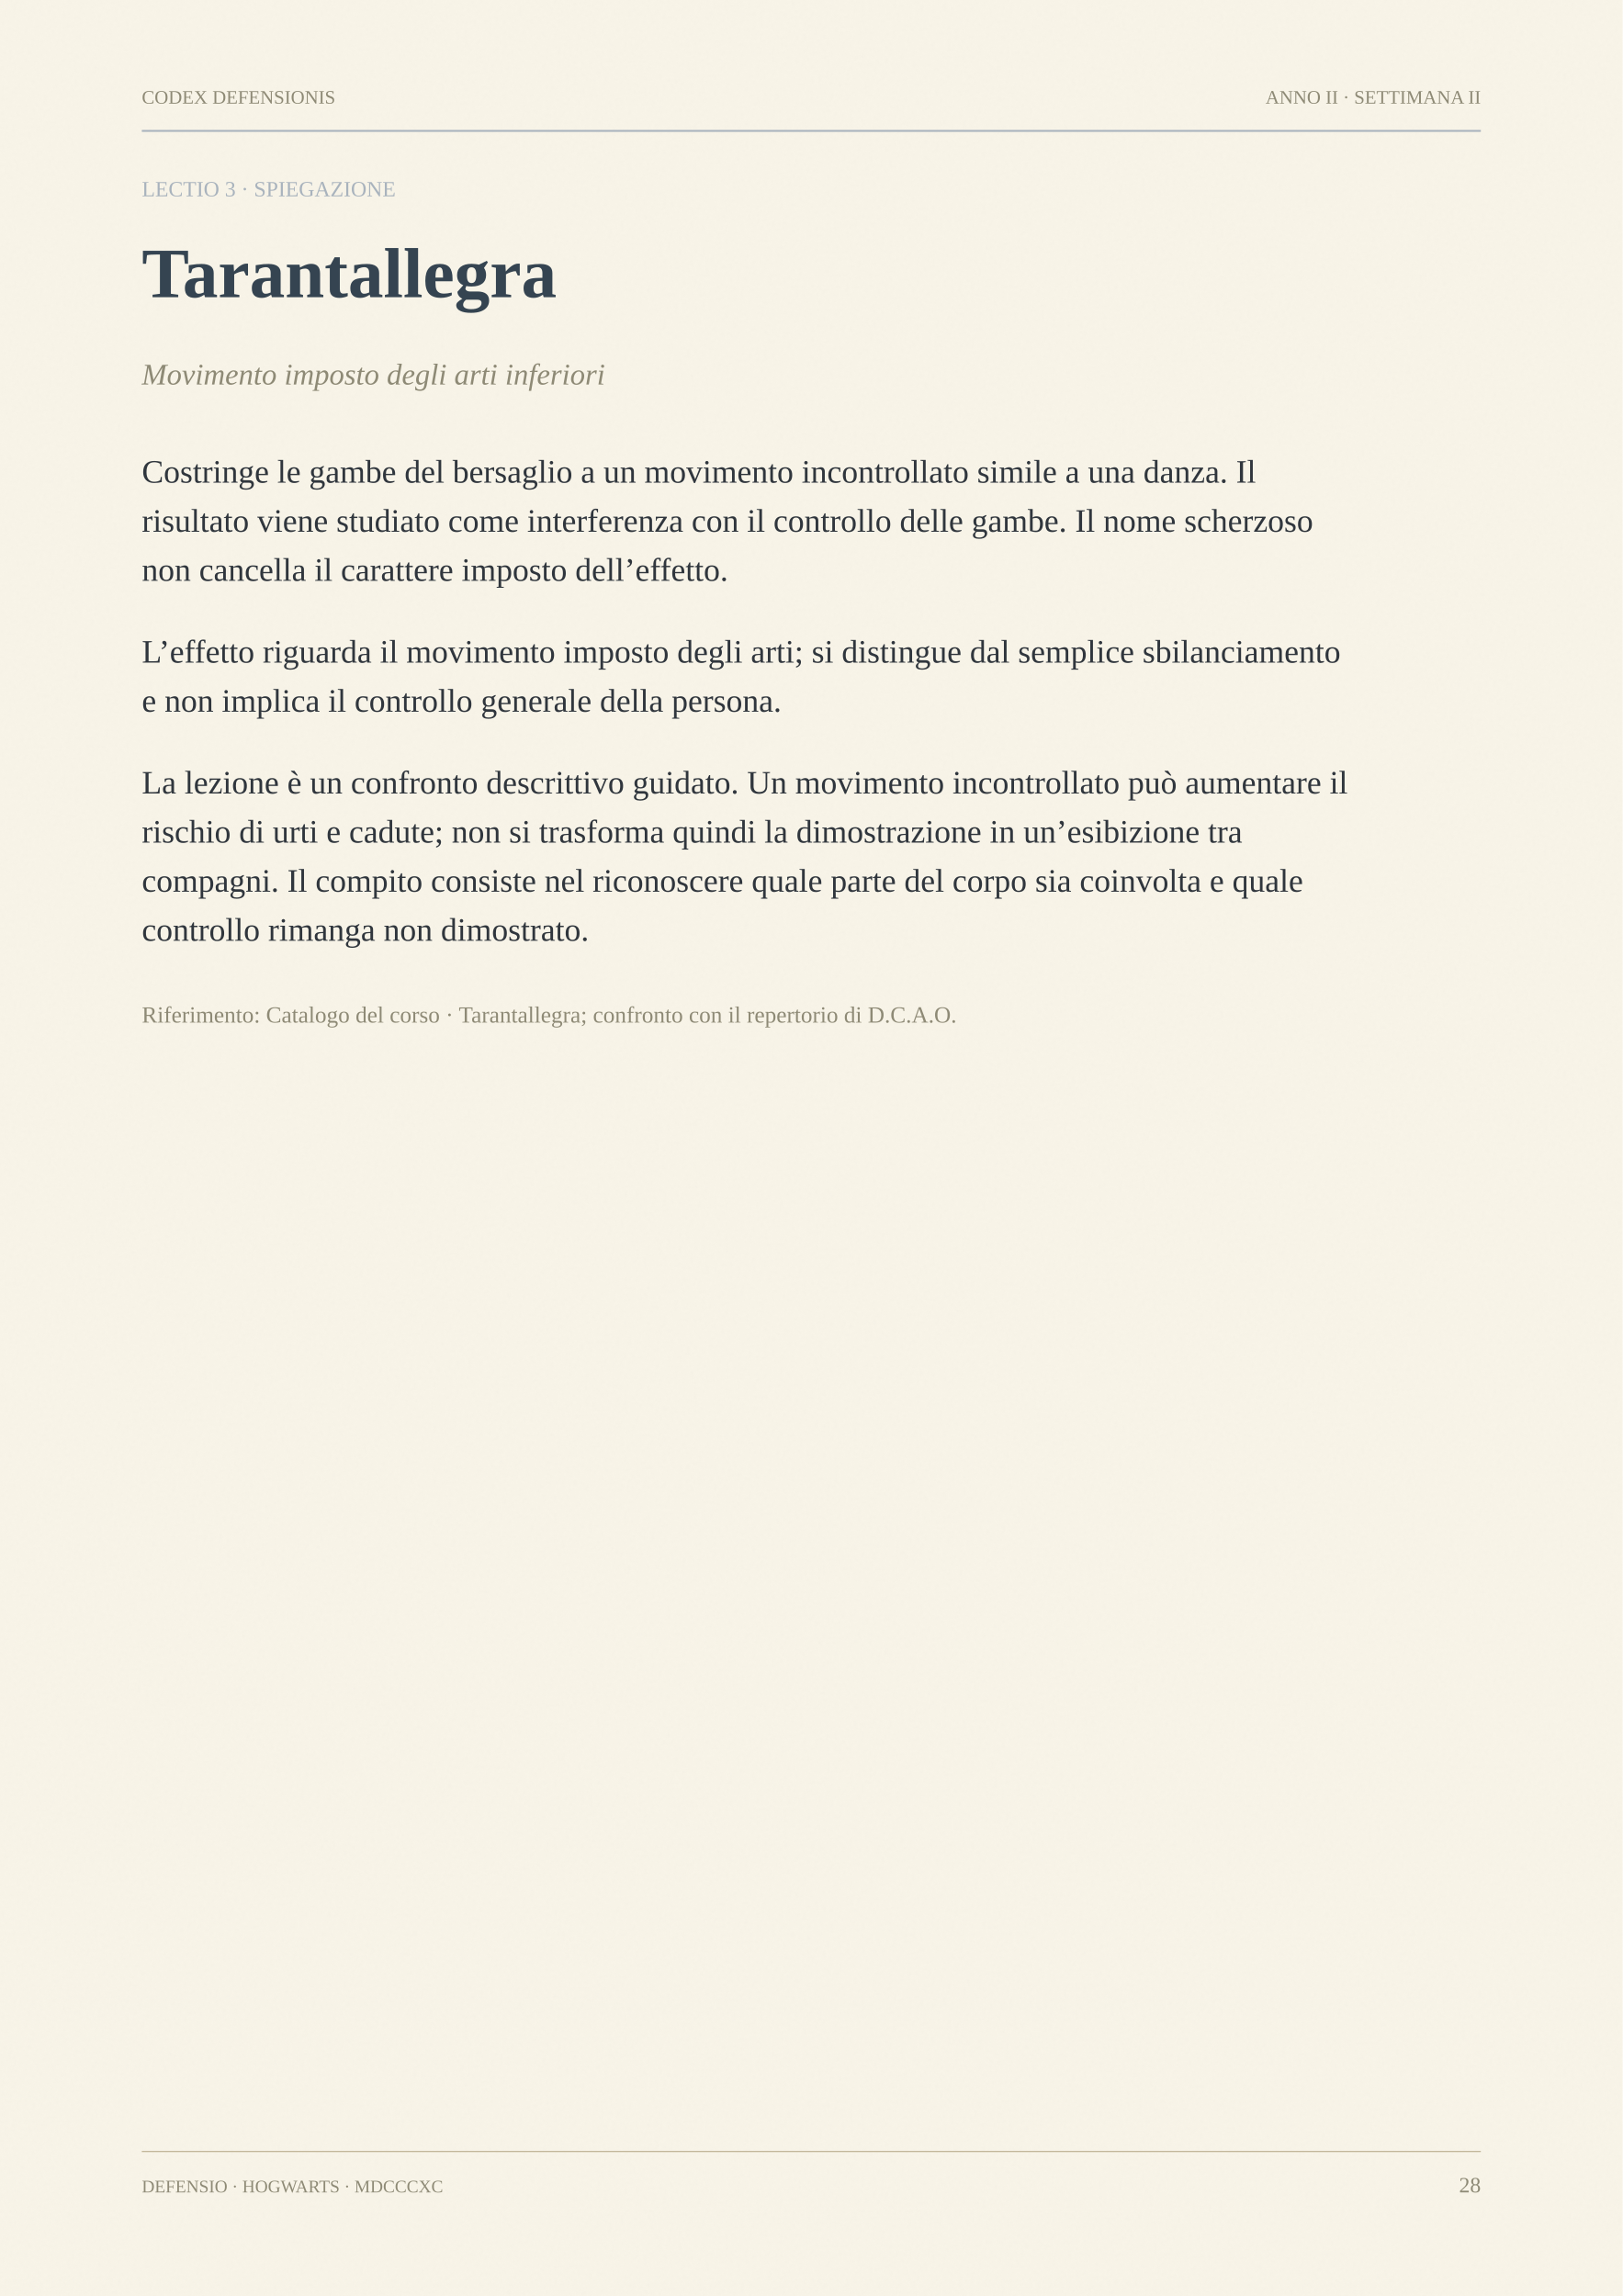
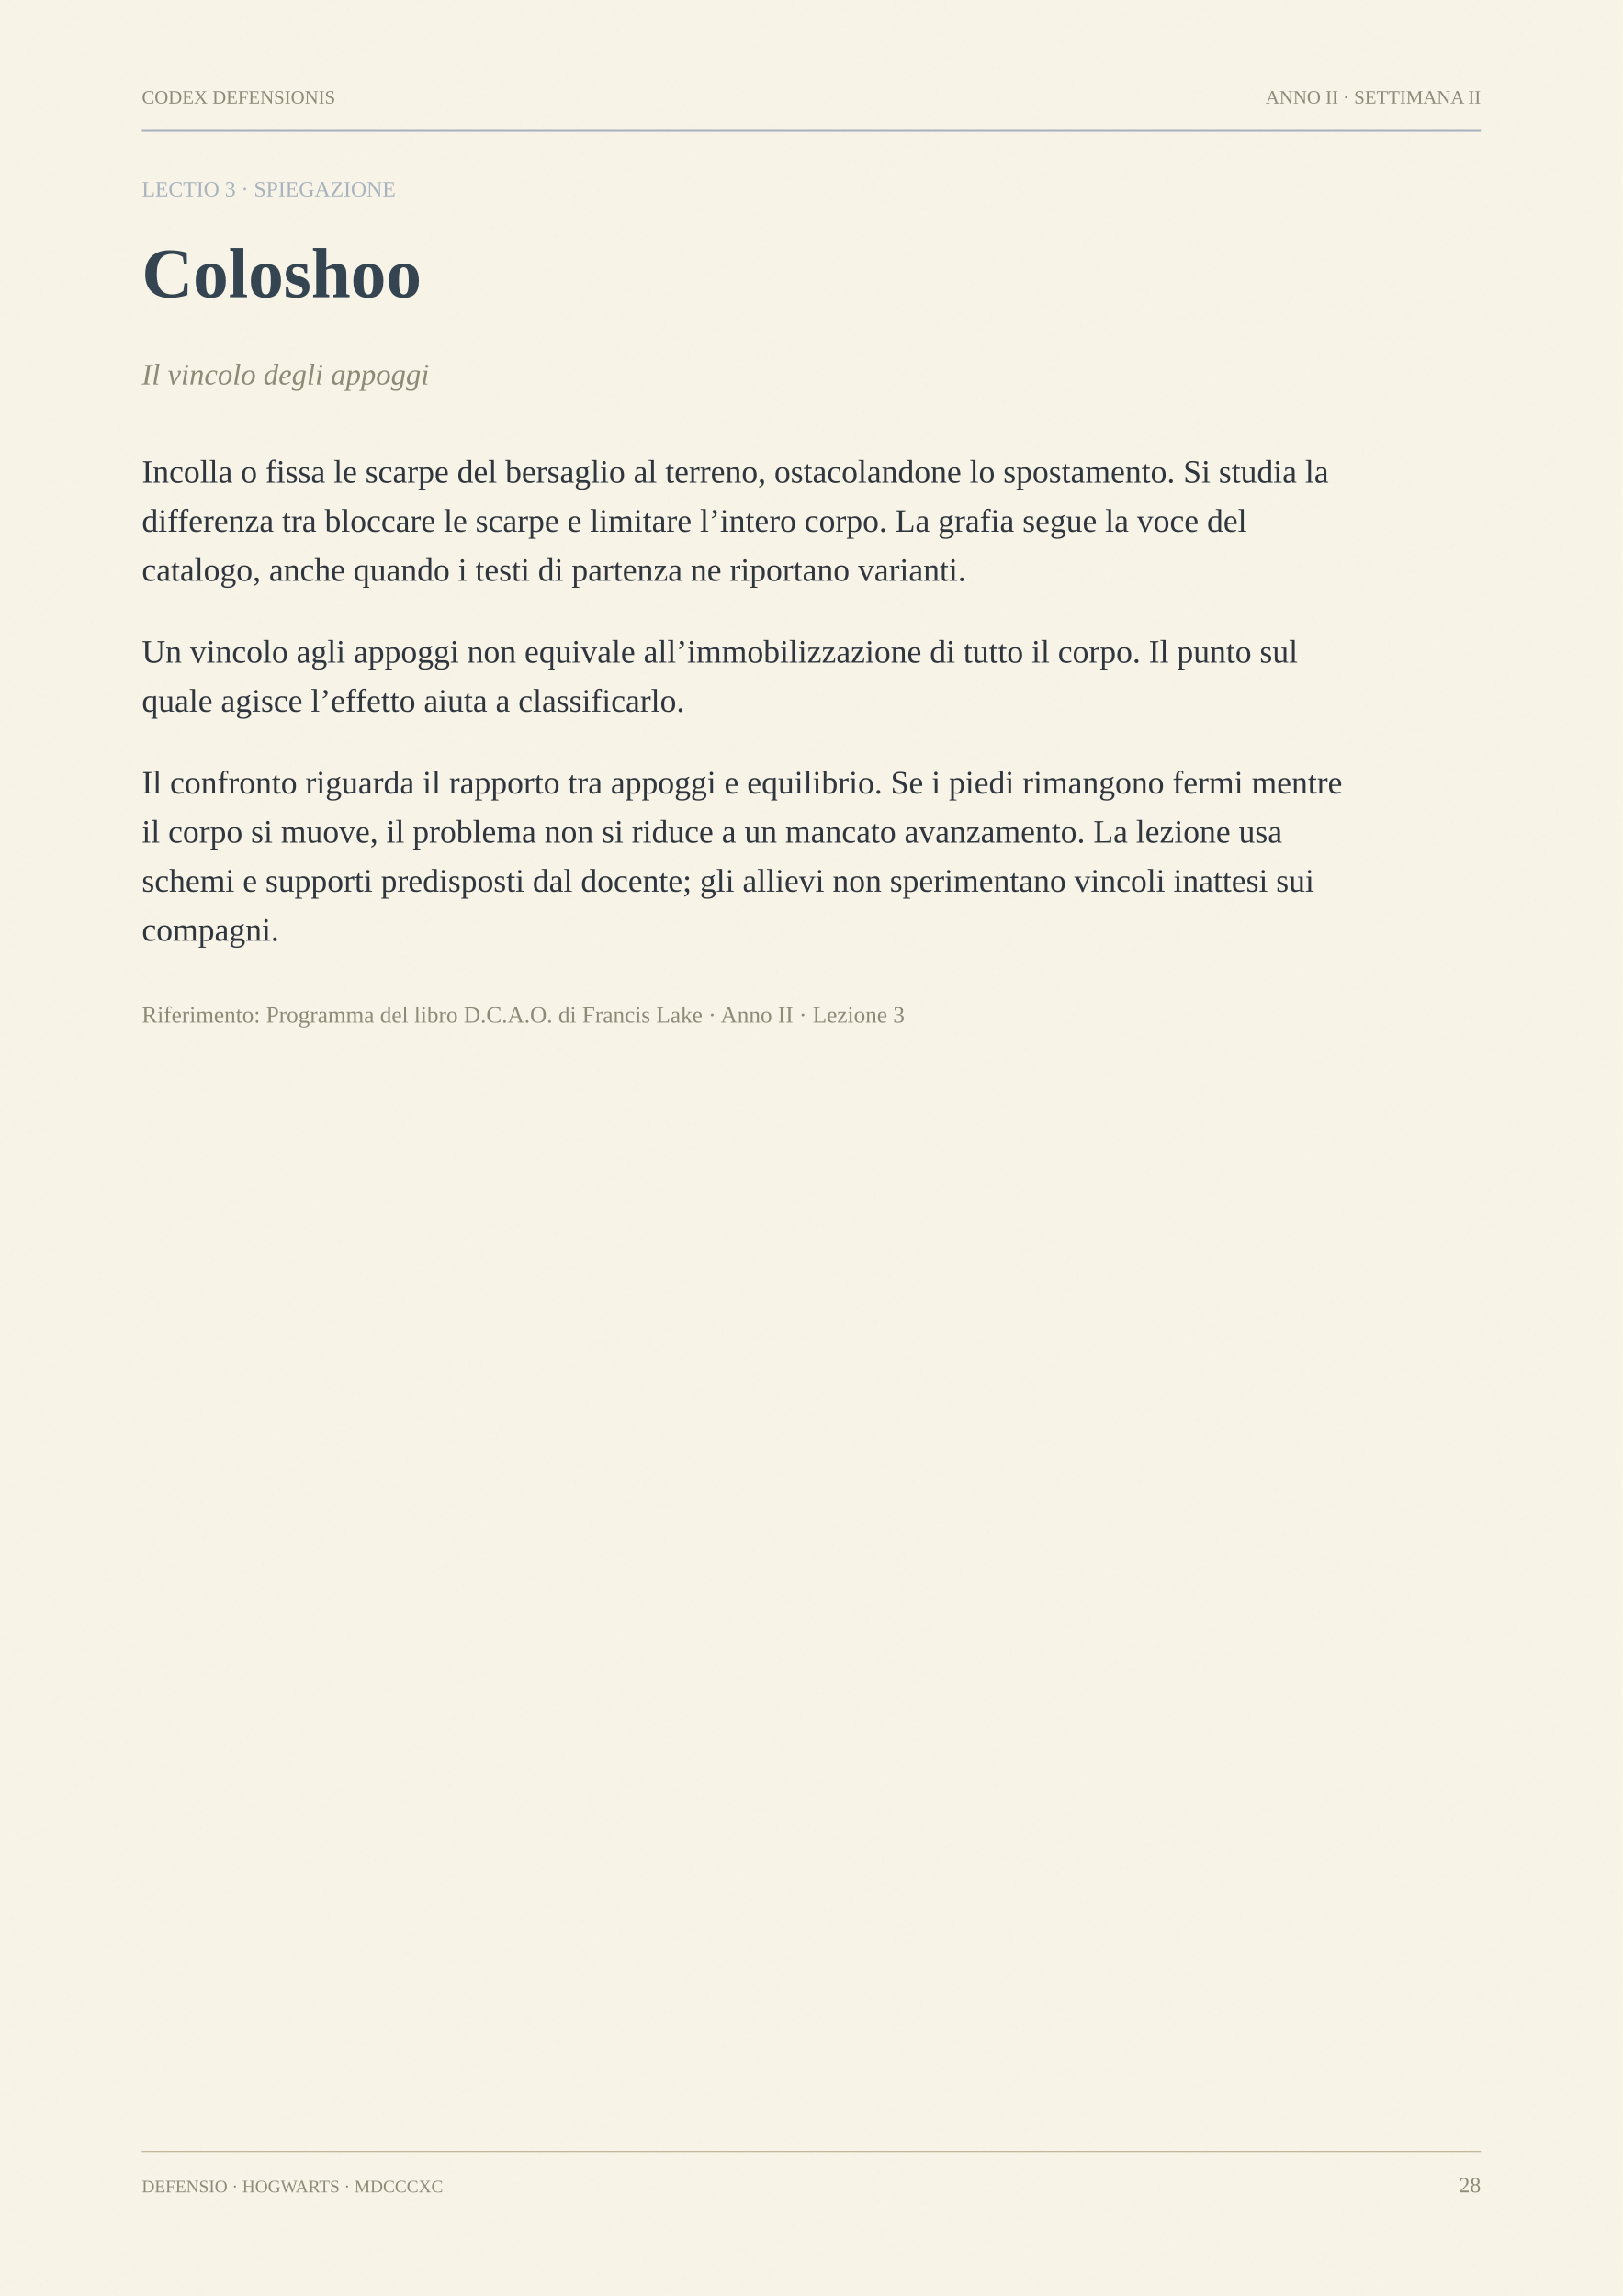
<svg xmlns="http://www.w3.org/2000/svg" width="595" height="842" viewBox="0 0 595 842">
  <defs>
    <filter id="grain">
      <feTurbulence type="fractalNoise" baseFrequency=".7" numOctaves="3" stitchTiles="stitch" />
      <feColorMatrix type="saturate" values="0" />
    </filter>
    <pattern id="paper" width="595" height="842" patternUnits="userSpaceOnUse">
      <rect width="595" height="842" filter="url(#grain)" opacity=".17" />
    </pattern>
    <linearGradient id="leather">
      <stop stop-color="#0e141a" />
      <stop offset=".12" stop-color="#394652" />
      <stop offset=".6" stop-color="#232f3b" />
      <stop offset="1" stop-color="#090e14" />
    </linearGradient>
  </defs>
  <rect width="595" height="842" fill="#f8f4e8" />
  <rect width="595" height="842" fill="url(#paper)" opacity=".17" />
  <text x="52" y="38" font-family="Georgia, Times New Roman, serif" font-size="7" fill="#8e8a76">CODEX DEFENSIONIS</text>
  <text x="543" y="38" font-family="Georgia, Times New Roman, serif" font-size="7" fill="#8e8a76" text-anchor="end">ANNO II · SETTIMANA II</text>
  <text x="52" y="72" font-family="Georgia, Times New Roman, serif" font-size="8" fill="#a9b3bd">LECTIO 3 · SPIEGAZIONE</text>
  <path d="M52 48H543" stroke="#a9b3bd" stroke-width=".7" />
-   <text x="52" y="109" font-family="Georgia, Times New Roman, serif" font-size="26" fill="#354451" font-weight="bold">Tarantallegra</text>
-   <text x="52" y="141" font-family="Georgia, Times New Roman, serif" font-size="11" fill="#8e8a76" font-style="italic">Movimento imposto degli arti inferiori</text>
-   <text x="52" y="177" font-family="Georgia, Times New Roman, serif" font-size="12" fill="#30363d">Costringe le gambe del bersaglio a un movimento incontrollato simile a una danza. Il</text>
-   <text x="52" y="195" font-family="Georgia, Times New Roman, serif" font-size="12" fill="#30363d">risultato viene studiato come interferenza con il controllo delle gambe. Il nome scherzoso</text>
-   <text x="52" y="213" font-family="Georgia, Times New Roman, serif" font-size="12" fill="#30363d">non cancella il carattere imposto dell’effetto.</text>
-   <text x="52" y="243" font-family="Georgia, Times New Roman, serif" font-size="12" fill="#30363d">L’effetto riguarda il movimento imposto degli arti; si distingue dal semplice sbilanciamento</text>
-   <text x="52" y="261" font-family="Georgia, Times New Roman, serif" font-size="12" fill="#30363d">e non implica il controllo generale della persona.</text>
-   <text x="52" y="291" font-family="Georgia, Times New Roman, serif" font-size="12" fill="#30363d">La lezione è un confronto descrittivo guidato. Un movimento incontrollato può aumentare il</text>
-   <text x="52" y="309" font-family="Georgia, Times New Roman, serif" font-size="12" fill="#30363d">rischio di urti e cadute; non si trasforma quindi la dimostrazione in un’esibizione tra</text>
-   <text x="52" y="327" font-family="Georgia, Times New Roman, serif" font-size="12" fill="#30363d">compagni. Il compito consiste nel riconoscere quale parte del corpo sia coinvolta e quale</text>
-   <text x="52" y="345" font-family="Georgia, Times New Roman, serif" font-size="12" fill="#30363d">controllo rimanga non dimostrato.</text>
-   <text x="52" y="375" font-family="Georgia, Times New Roman, serif" font-size="8.5" fill="#8e8a76">Riferimento: Catalogo del corso · Tarantallegra; confronto con il repertorio di D.C.A.O.</text>
+   <text x="52" y="109" font-family="Georgia, Times New Roman, serif" font-size="26" fill="#354451" font-weight="bold">Coloshoo</text>
+   <text x="52" y="141" font-family="Georgia, Times New Roman, serif" font-size="11" fill="#8e8a76" font-style="italic">Il vincolo degli appoggi</text>
+   <text x="52" y="177" font-family="Georgia, Times New Roman, serif" font-size="12" fill="#30363d">Incolla o fissa le scarpe del bersaglio al terreno, ostacolandone lo spostamento. Si studia la</text>
+   <text x="52" y="195" font-family="Georgia, Times New Roman, serif" font-size="12" fill="#30363d">differenza tra bloccare le scarpe e limitare l’intero corpo. La grafia segue la voce del</text>
+   <text x="52" y="213" font-family="Georgia, Times New Roman, serif" font-size="12" fill="#30363d">catalogo, anche quando i testi di partenza ne riportano varianti.</text>
+   <text x="52" y="243" font-family="Georgia, Times New Roman, serif" font-size="12" fill="#30363d">Un vincolo agli appoggi non equivale all’immobilizzazione di tutto il corpo. Il punto sul</text>
+   <text x="52" y="261" font-family="Georgia, Times New Roman, serif" font-size="12" fill="#30363d">quale agisce l’effetto aiuta a classificarlo.</text>
+   <text x="52" y="291" font-family="Georgia, Times New Roman, serif" font-size="12" fill="#30363d">Il confronto riguarda il rapporto tra appoggi e equilibrio. Se i piedi rimangono fermi mentre</text>
+   <text x="52" y="309" font-family="Georgia, Times New Roman, serif" font-size="12" fill="#30363d">il corpo si muove, il problema non si riduce a un mancato avanzamento. La lezione usa</text>
+   <text x="52" y="327" font-family="Georgia, Times New Roman, serif" font-size="12" fill="#30363d">schemi e supporti predisposti dal docente; gli allievi non sperimentano vincoli inattesi sui</text>
+   <text x="52" y="345" font-family="Georgia, Times New Roman, serif" font-size="12" fill="#30363d">compagni.</text>
+   <text x="52" y="375" font-family="Georgia, Times New Roman, serif" font-size="8.5" fill="#8e8a76">Riferimento: Programma del libro D.C.A.O. di Francis Lake · Anno II · Lezione 3</text>
  <path d="M52 789H543" stroke="#c3b89b" stroke-width=".45" />
  <text x="52" y="804" font-family="Georgia, Times New Roman, serif" font-size="6.5" fill="#8e8a76">DEFENSIO · HOGWARTS · MDCCCXC</text>
  <text x="543" y="804" font-family="Georgia, Times New Roman, serif" font-size="8" fill="#8e8a76" text-anchor="end">28</text>
</svg>
